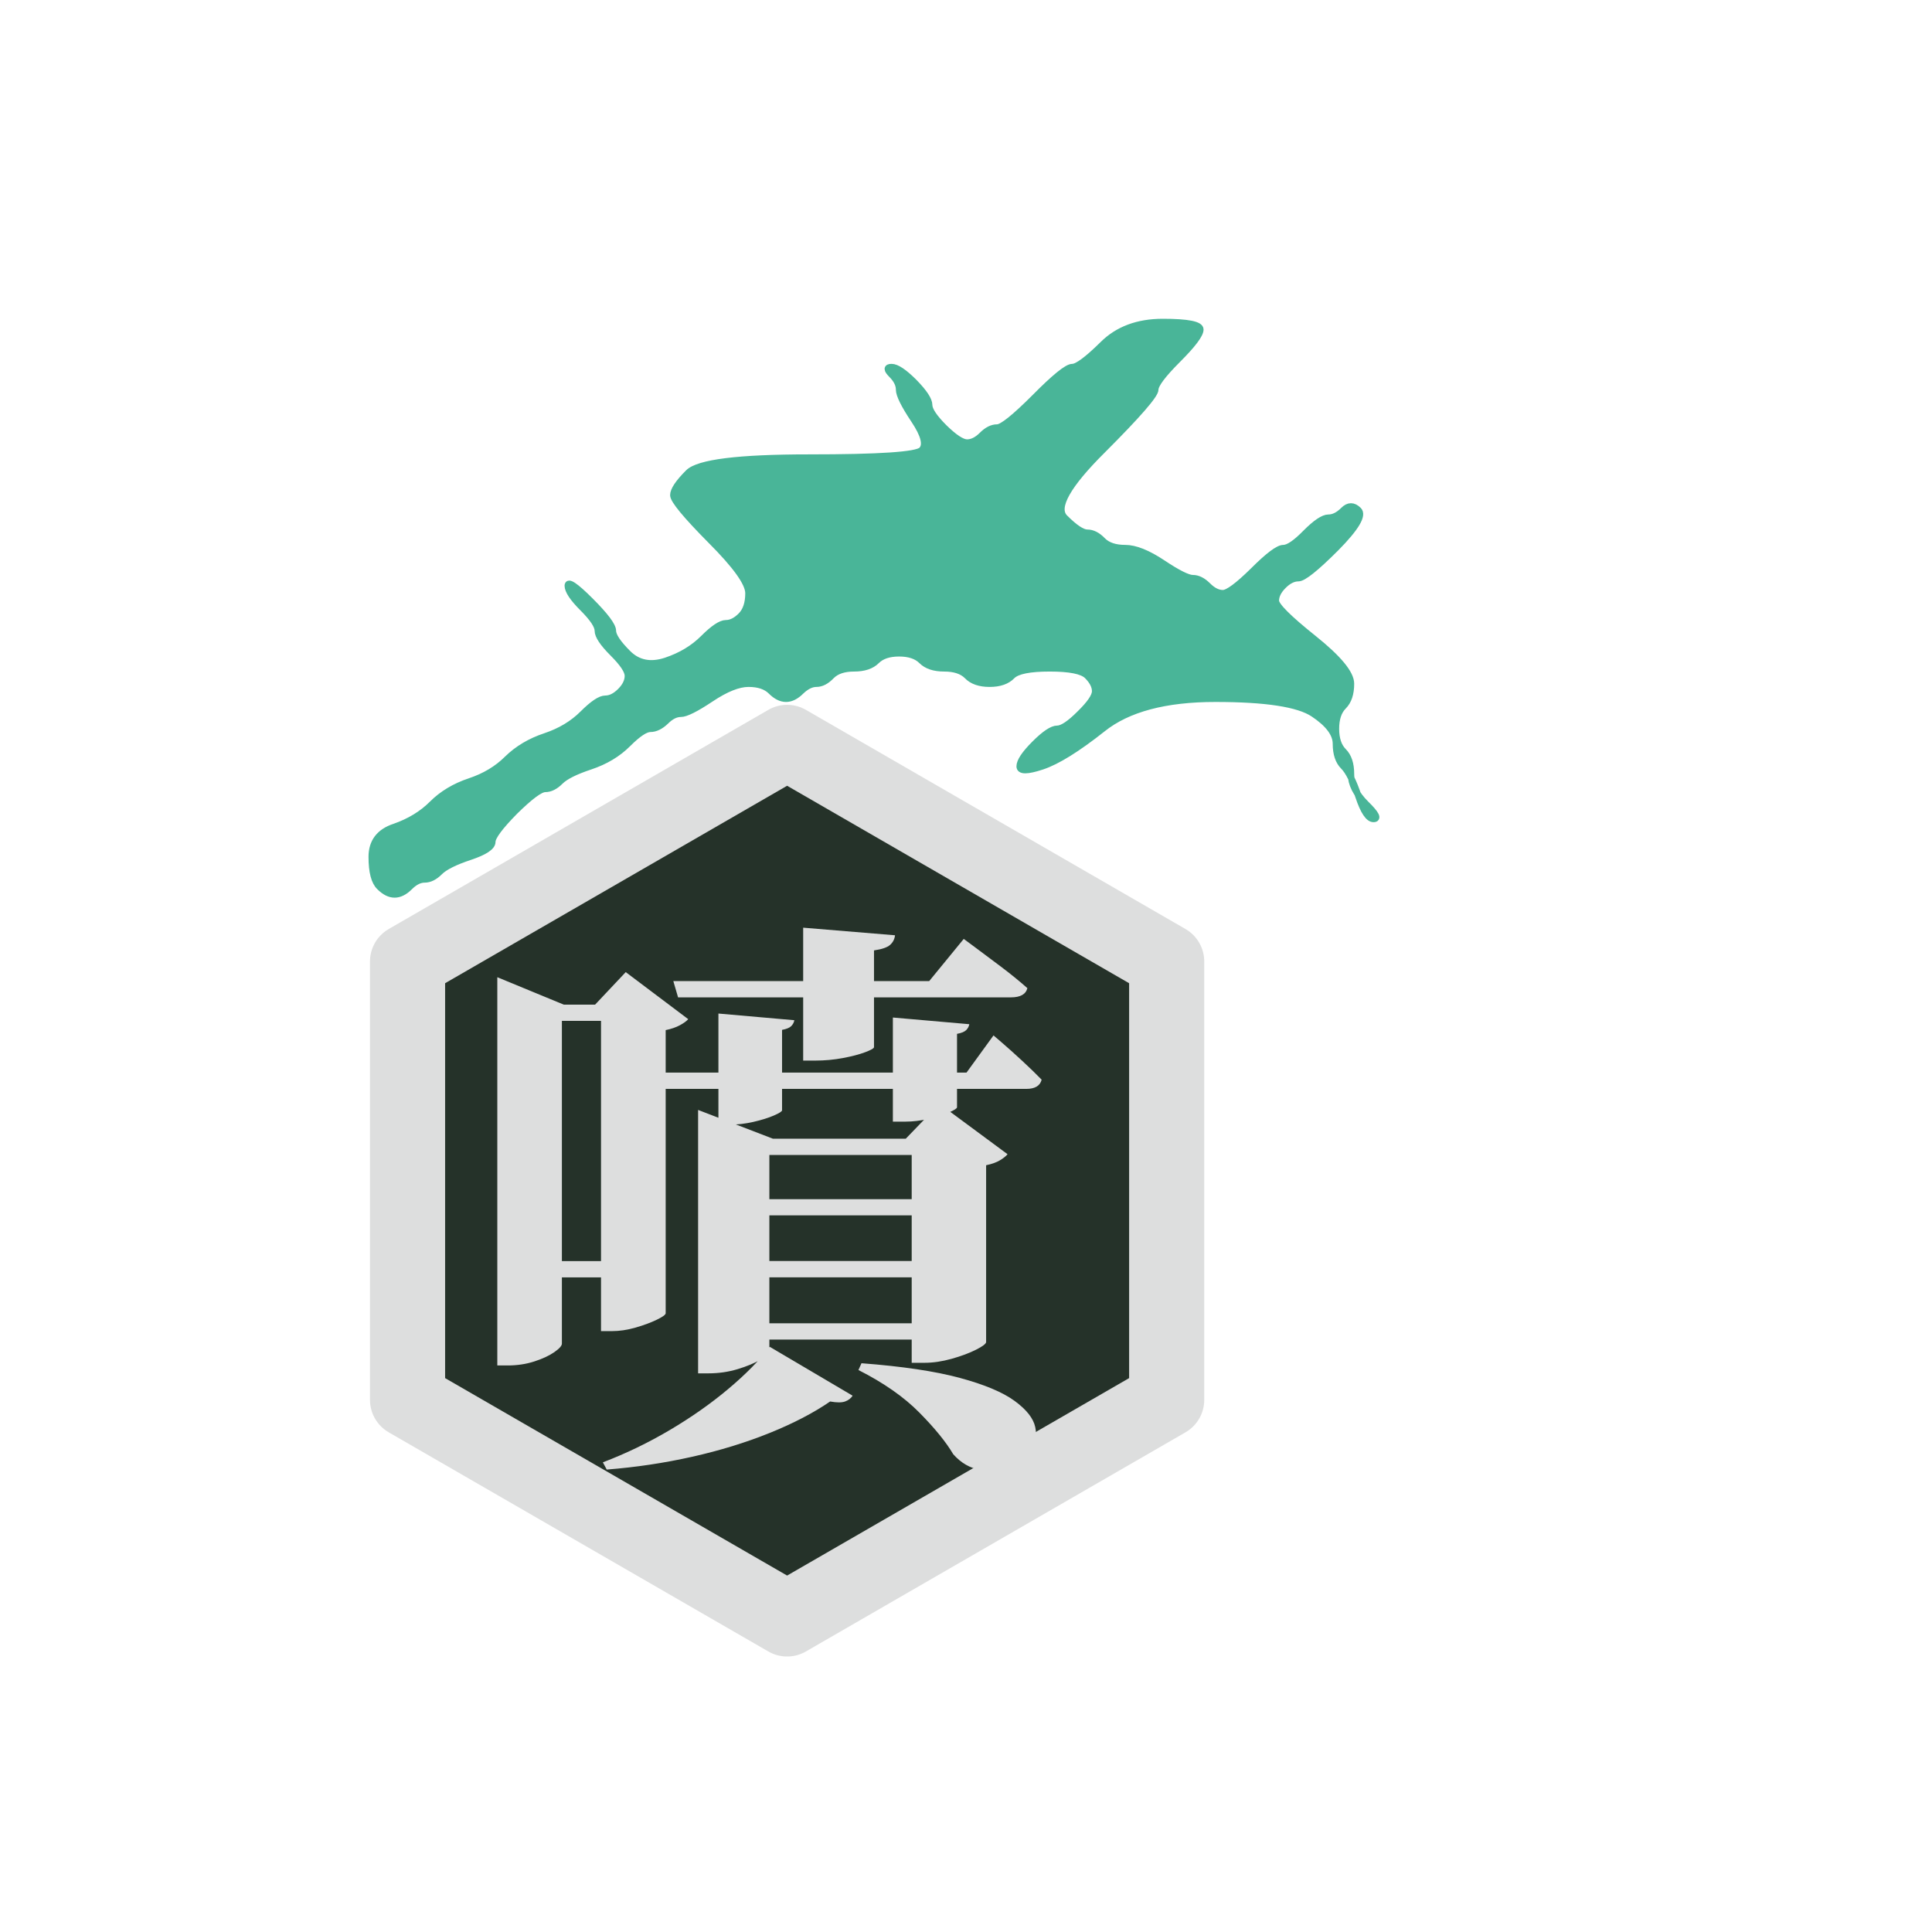
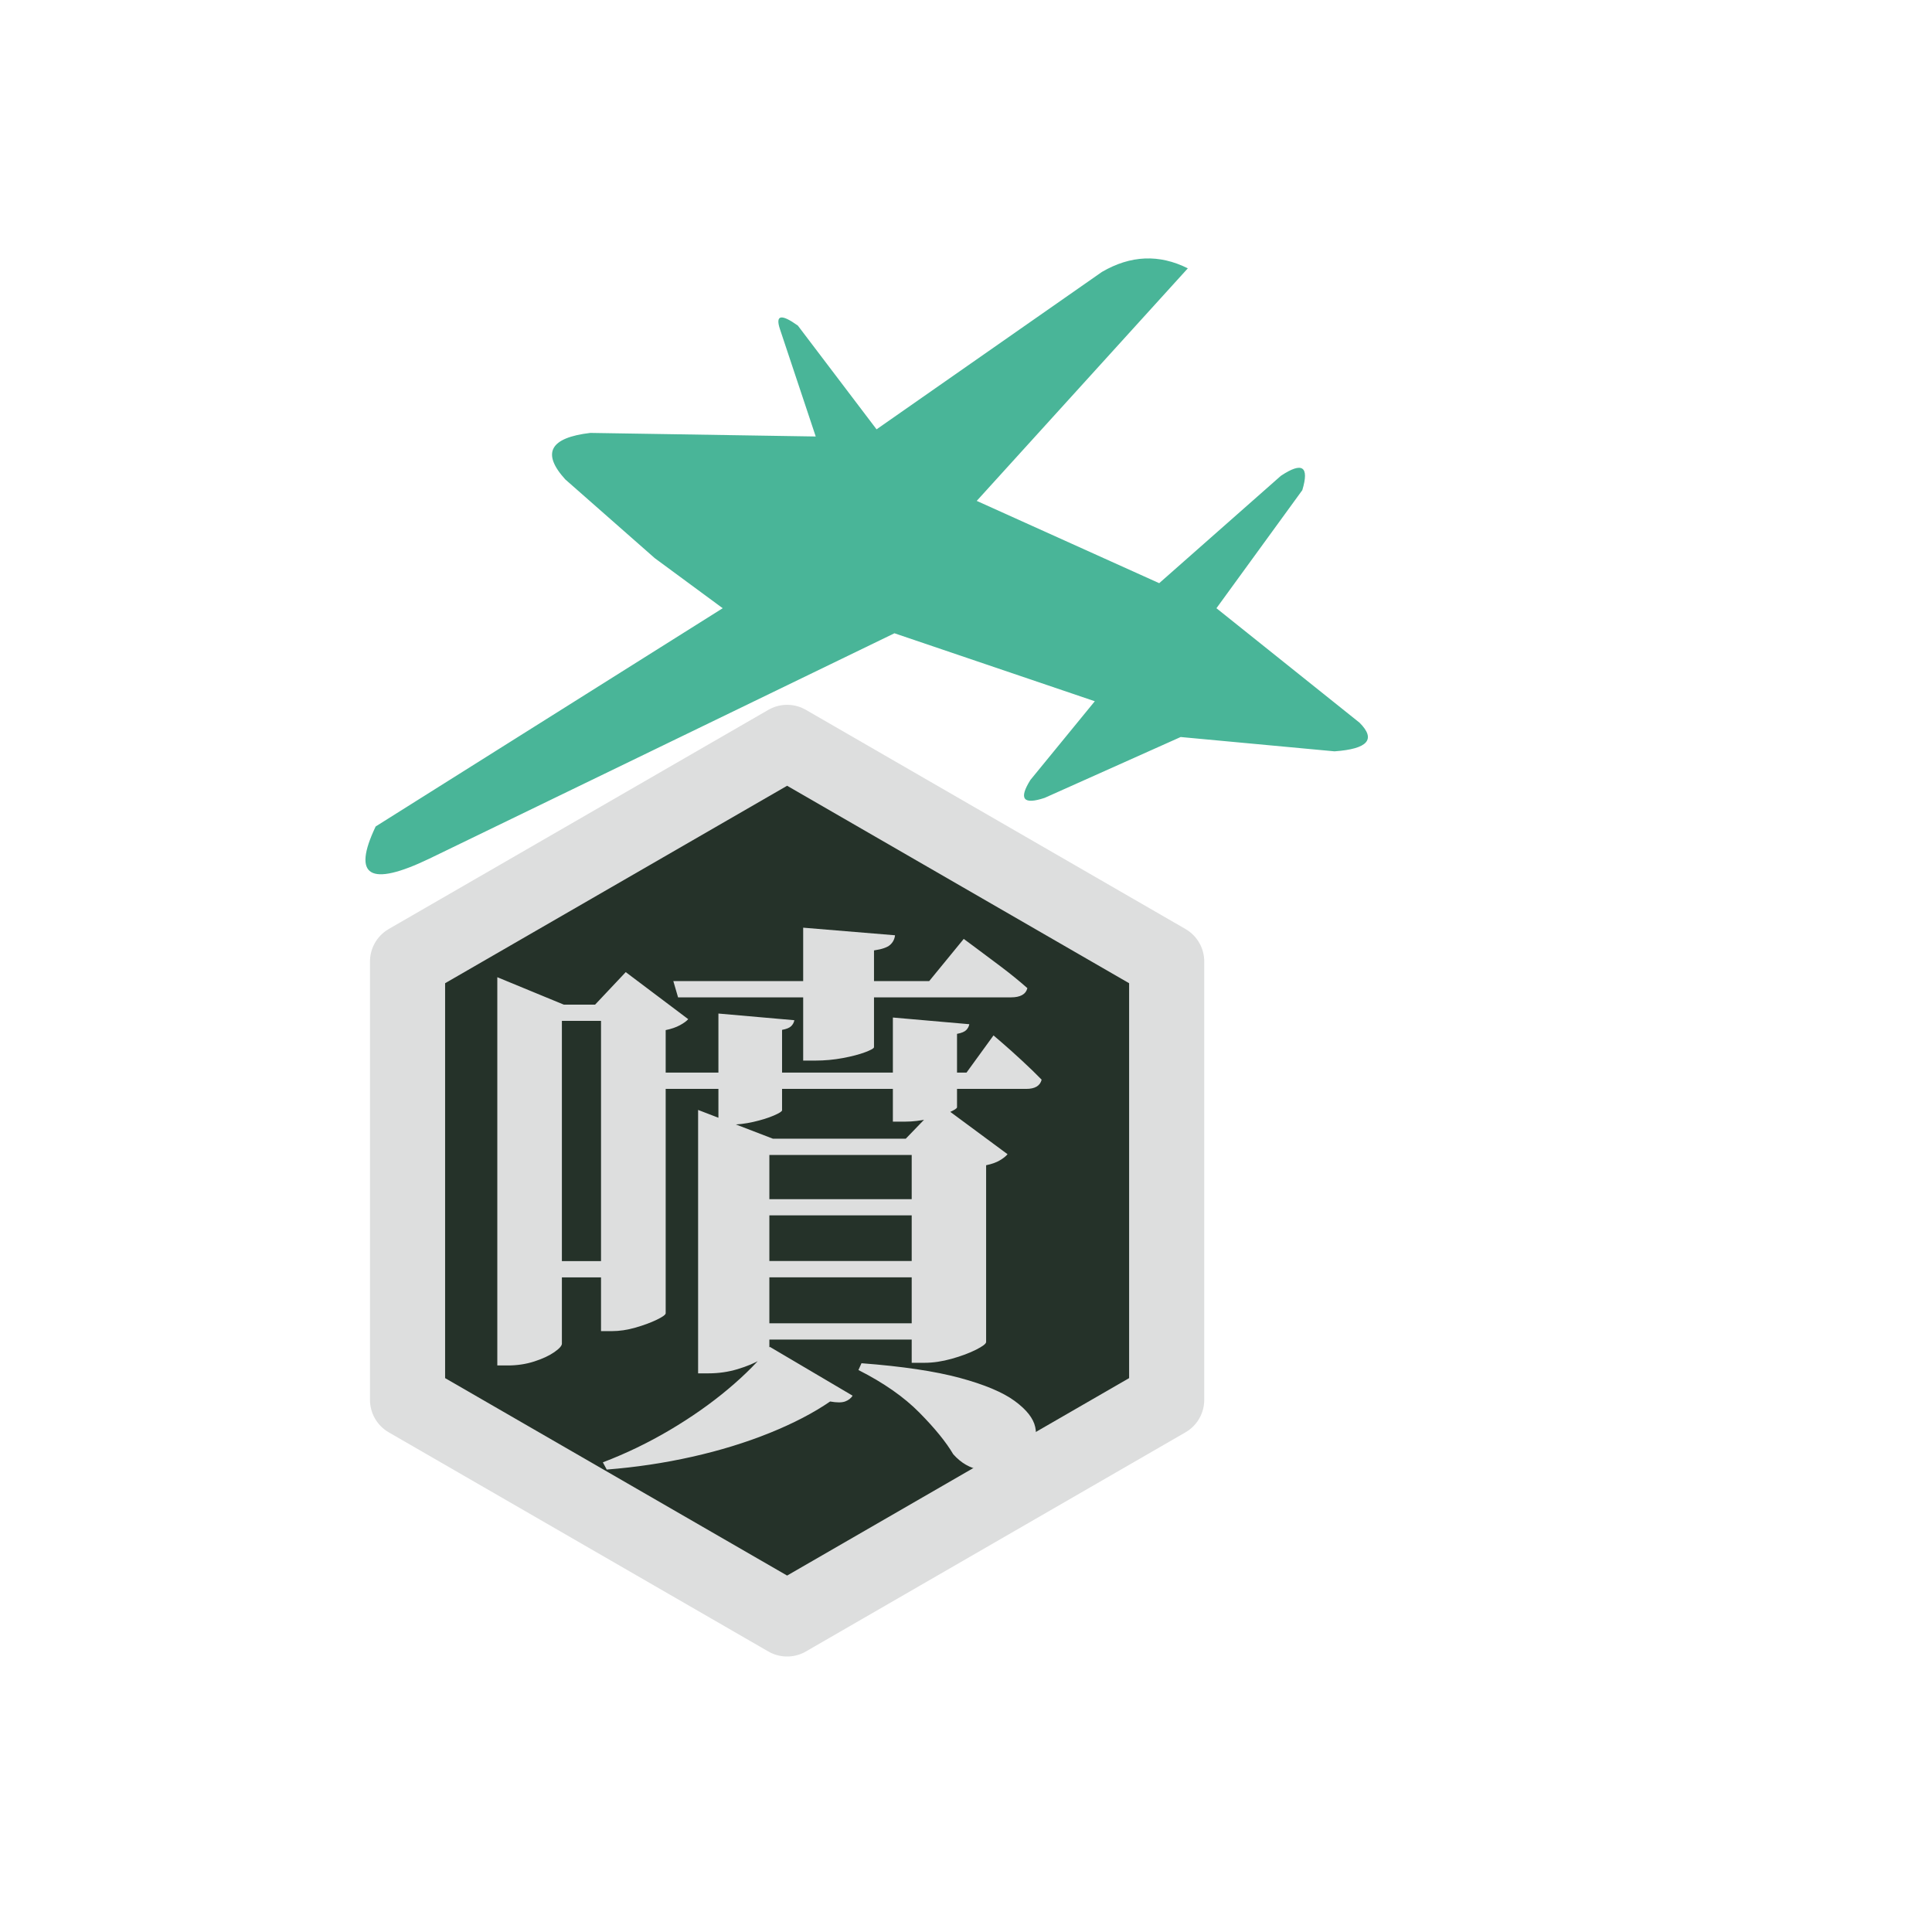
<svg xmlns="http://www.w3.org/2000/svg" viewBox="0 0 54 54">
-   <path id="game-art-silhouette" fill="#49b598" fill-rule="evenodd" d="M37.34 15.32Q38.18 14.47 37.97 14.26Q37.76 14.05 37.55 14.26Q37.34 14.47 37.13 14.47Q36.92 14.47 36.50 14.89Q36.08 15.32 35.87 15.32Q35.66 15.32 35.03 15.95Q34.39 16.58 34.18 16.58Q33.97 16.58 33.76 16.37Q33.55 16.16 33.34 16.16Q33.13 16.16 32.50 15.74Q31.87 15.32 31.45 15.32Q31.03 15.32 30.82 15.11Q30.61 14.89 30.39 14.89Q30.18 14.89 29.76 14.47Q29.34 14.05 30.82 12.58Q32.29 11.11 32.29 10.89Q32.29 10.68 32.92 10.05Q33.55 9.42 33.55 9.21Q33.55 9.00 32.50 9.00Q31.45 9.00 30.82 9.63Q30.18 10.26 29.97 10.26Q29.76 10.26 28.92 11.11Q28.08 11.95 27.87 11.95Q27.66 11.95 27.45 12.16Q27.24 12.37 27.03 12.37Q26.82 12.37 26.39 11.95Q25.97 11.53 25.97 11.32Q25.97 11.11 25.55 10.68Q25.13 10.26 24.92 10.26Q24.71 10.26 24.92 10.47Q25.13 10.68 25.13 10.89Q25.13 11.11 25.55 11.74Q25.97 12.37 25.76 12.58Q25.55 12.79 22.61 12.79Q19.66 12.79 19.24 13.21Q18.82 13.63 18.82 13.84Q18.82 14.05 19.87 15.11Q20.92 16.16 20.92 16.58Q20.92 17.00 20.71 17.21Q20.50 17.42 20.29 17.42Q20.08 17.42 19.66 17.84Q19.24 18.26 18.61 18.47Q17.97 18.68 17.55 18.26Q17.13 17.84 17.13 17.63Q17.13 17.42 16.50 16.79Q15.87 16.16 15.87 16.37Q15.87 16.58 16.29 17.00Q16.71 17.42 16.71 17.63Q16.71 17.84 17.13 18.26Q17.55 18.68 17.55 18.89Q17.55 19.11 17.34 19.32Q17.13 19.53 16.92 19.53Q16.71 19.53 16.29 19.95Q15.87 20.37 15.24 20.58Q14.61 20.79 14.18 21.21Q13.76 21.63 13.13 21.84Q12.50 22.05 12.08 22.47Q11.66 22.89 11.03 23.11Q10.39 23.32 10.39 23.95Q10.39 24.58 10.61 24.79Q10.82 25.00 11.03 25.00Q11.24 25.00 11.45 24.79Q11.66 24.58 11.87 24.58Q12.08 24.58 12.29 24.37Q12.50 24.16 13.13 23.95Q13.76 23.74 13.76 23.53Q13.76 23.32 14.39 22.68Q15.03 22.05 15.24 22.05Q15.45 22.05 15.66 21.84Q15.87 21.63 16.50 21.42Q17.13 21.21 17.55 20.79Q17.97 20.37 18.18 20.37Q18.39 20.37 18.61 20.16Q18.82 19.95 19.03 19.95Q19.24 19.95 19.87 19.53Q20.50 19.11 20.92 19.11Q21.34 19.11 21.55 19.32Q21.76 19.53 21.97 19.53Q22.18 19.53 22.39 19.32Q22.61 19.11 22.82 19.11Q23.03 19.11 23.24 18.89Q23.45 18.68 23.87 18.68Q24.29 18.68 24.50 18.47Q24.71 18.26 25.13 18.26Q25.55 18.26 25.76 18.47Q25.97 18.68 26.39 18.68Q26.82 18.68 27.03 18.89Q27.24 19.11 27.66 19.11Q28.08 19.11 28.29 18.89Q28.50 18.68 29.34 18.68Q30.18 18.68 30.39 18.89Q30.61 19.11 30.61 19.32Q30.61 19.53 30.18 19.95Q29.76 20.37 29.55 20.37Q29.34 20.37 28.92 20.79Q28.50 21.21 28.50 21.42Q28.50 21.63 29.13 21.42Q29.76 21.21 30.82 20.37Q31.87 19.53 33.97 19.53Q36.08 19.53 36.71 19.95Q37.34 20.37 37.34 20.79Q37.34 21.21 37.55 21.42Q37.76 21.63 37.97 22.26Q38.18 22.89 38.39 22.89Q38.61 22.89 38.18 22.47Q37.76 22.05 37.76 21.63Q37.76 21.21 37.55 21.00Q37.34 20.79 37.34 20.37Q37.34 19.95 37.55 19.74Q37.76 19.53 37.76 19.11Q37.76 18.68 36.71 17.84Q35.66 17.00 35.66 16.79Q35.66 16.58 35.87 16.37Q36.08 16.16 36.29 16.16Q36.50 16.16 37.34 15.32Z" stroke="#49b598" stroke-width=".18" stroke-linejoin="round" />
+   <path id="game-art-silhouette" fill="#49b598" d="M10.5 24.3L20.2 18.2 18.3 16.8 15.8 14.6Q14.8 13.5 16.5 13.3L22.8 13.4 21.8 10.4Q21.6 9.8 22.3 10.3L24.5 13.2 30.8 8.8Q32 8.1 33.2 8.7L27.3 15.2 32.4 17.5 35.8 14.5Q36.7 13.9 36.4 14.9L34 18.2 38 21.4Q38.7 22.1 37.3 22.2L33 21.8 29.2 23.5Q28.3 23.8 28.8 23L30.6 20.8 25 18.9 12 25.2Q9.5 26.4 10.5 24.3Z" transform="translate(0 -1.2)" />
  <path d="M22 20.75L32.609 26.875L32.609 39.125L22 45.25L11.391 39.125L11.391 26.875Z" fill="#253229" stroke="#dddede" stroke-width="2.1" stroke-linejoin="round" id="aircraft-hexagon" />
  <g fill="#dddede" transform="translate(13.9 41.1) scale(0.0166 -0.0161) translate(-64.105 92.866)">
    <path transform="translate(0 0)" d="M360.46 756.73H791.295L849.46 829.95Q849.46 829.95 867.65 816.057Q885.84 802.165 911.192 782.475Q936.545 762.785 956.6 744.46Q952.735 728.46 928.87 728.46H368.46ZM305.645 597.835H854.11L899.57 662.405Q899.57 662.405 913.8 649.81Q928.03 637.215 946.895 619.255Q965.76 601.295 980.625 585.565Q976.76 569.565 954.76 569.565H313.645ZM579.105 849.435 733.764 836.245Q732.629 826.11 725.427 819.542Q718.224 812.975 698.359 809.975V642.025Q698.359 639.025 683.412 633.228Q668.465 627.43 645.76 623.065Q623.055 618.7 599.35 618.7H579.105ZM436.4 700.38 564.245 688.785Q563.245 682.975 559.002 678.57Q554.76 674.165 543.545 672.03V532.46Q543.545 529.46 529.462 523.23Q515.38 517 495.27 512.27Q475.16 507.54 456.645 507.54H436.4ZM730.135 693.46 858.845 681.865Q857.845 676.055 853.602 671.65Q849.359 667.245 838.144 665.11V537.65Q838.144 534.65 824.062 528.42Q809.98 522.19 789.87 517.46Q769.76 512.73 751.245 512.73H730.135ZM677.295 93.3Q780.38 85.22 842.76 67.855Q905.14 50.49 935.14 27.867Q965.14 5.245 969.855 -17.608Q974.57 -40.46 961.528 -58.947Q948.485 -77.435 925.645 -86.53Q902.805 -95.625 877.263 -91.665Q851.721 -87.705 831.801 -64.73Q813.776 -33.135 774.778 7.582Q735.78 48.3 672.16 81.49ZM522.97 121.735 662.359 36.945Q658.089 30.08 649.724 26.918Q641.359 23.755 624.494 26.89Q582.71 -2.76 522.56 -27.787Q462.41 -52.815 392.165 -69.085Q321.92 -85.355 248.35 -91.3L241.81 -78.76Q300.135 -55.84 354.405 -22.757Q408.675 10.325 452.485 48.205Q496.295 86.085 522.97 121.735ZM402.19 483.08V533.03L528.174 483.08H832V454.81H522.174V114.22Q522.174 108.76 507.227 99.57Q492.279 90.38 468.777 83.055Q445.275 75.73 419.705 75.73H402.19ZM761.831 483.08H751.831L808.51 543.625L923.22 456.16Q919.22 451.025 910.247 445.525Q901.275 440.025 887.14 437.025V130.22Q887.14 125.625 870.192 116.8Q853.245 107.975 829.175 101.015Q805.105 94.055 783.4 94.055H761.831ZM64.105 715.81V763.435L176.114 715.81H286.595V687.675H172.845V127.325Q172.845 121.73 160.06 112.54Q147.275 103.35 126.367 96.39Q105.46 89.43 81.62 89.43H64.105ZM238.725 715.81H228.725L280.35 772.3L385.545 690.62Q381.41 685.62 371.572 680.12Q361.735 674.62 347.6 671.62V180.135Q347.6 176.27 332.45 168.743Q317.3 161.215 296.69 155.12Q276.08 149.025 256.835 149.025H238.725ZM130.22 270.595H281.08V242.325H130.22ZM467.844 378.135H821.945V350H467.844ZM467.844 270.73H821.945V242.46H467.844ZM467.844 162.65H821.945V134.38H467.844Z" />
  </g>
</svg>
